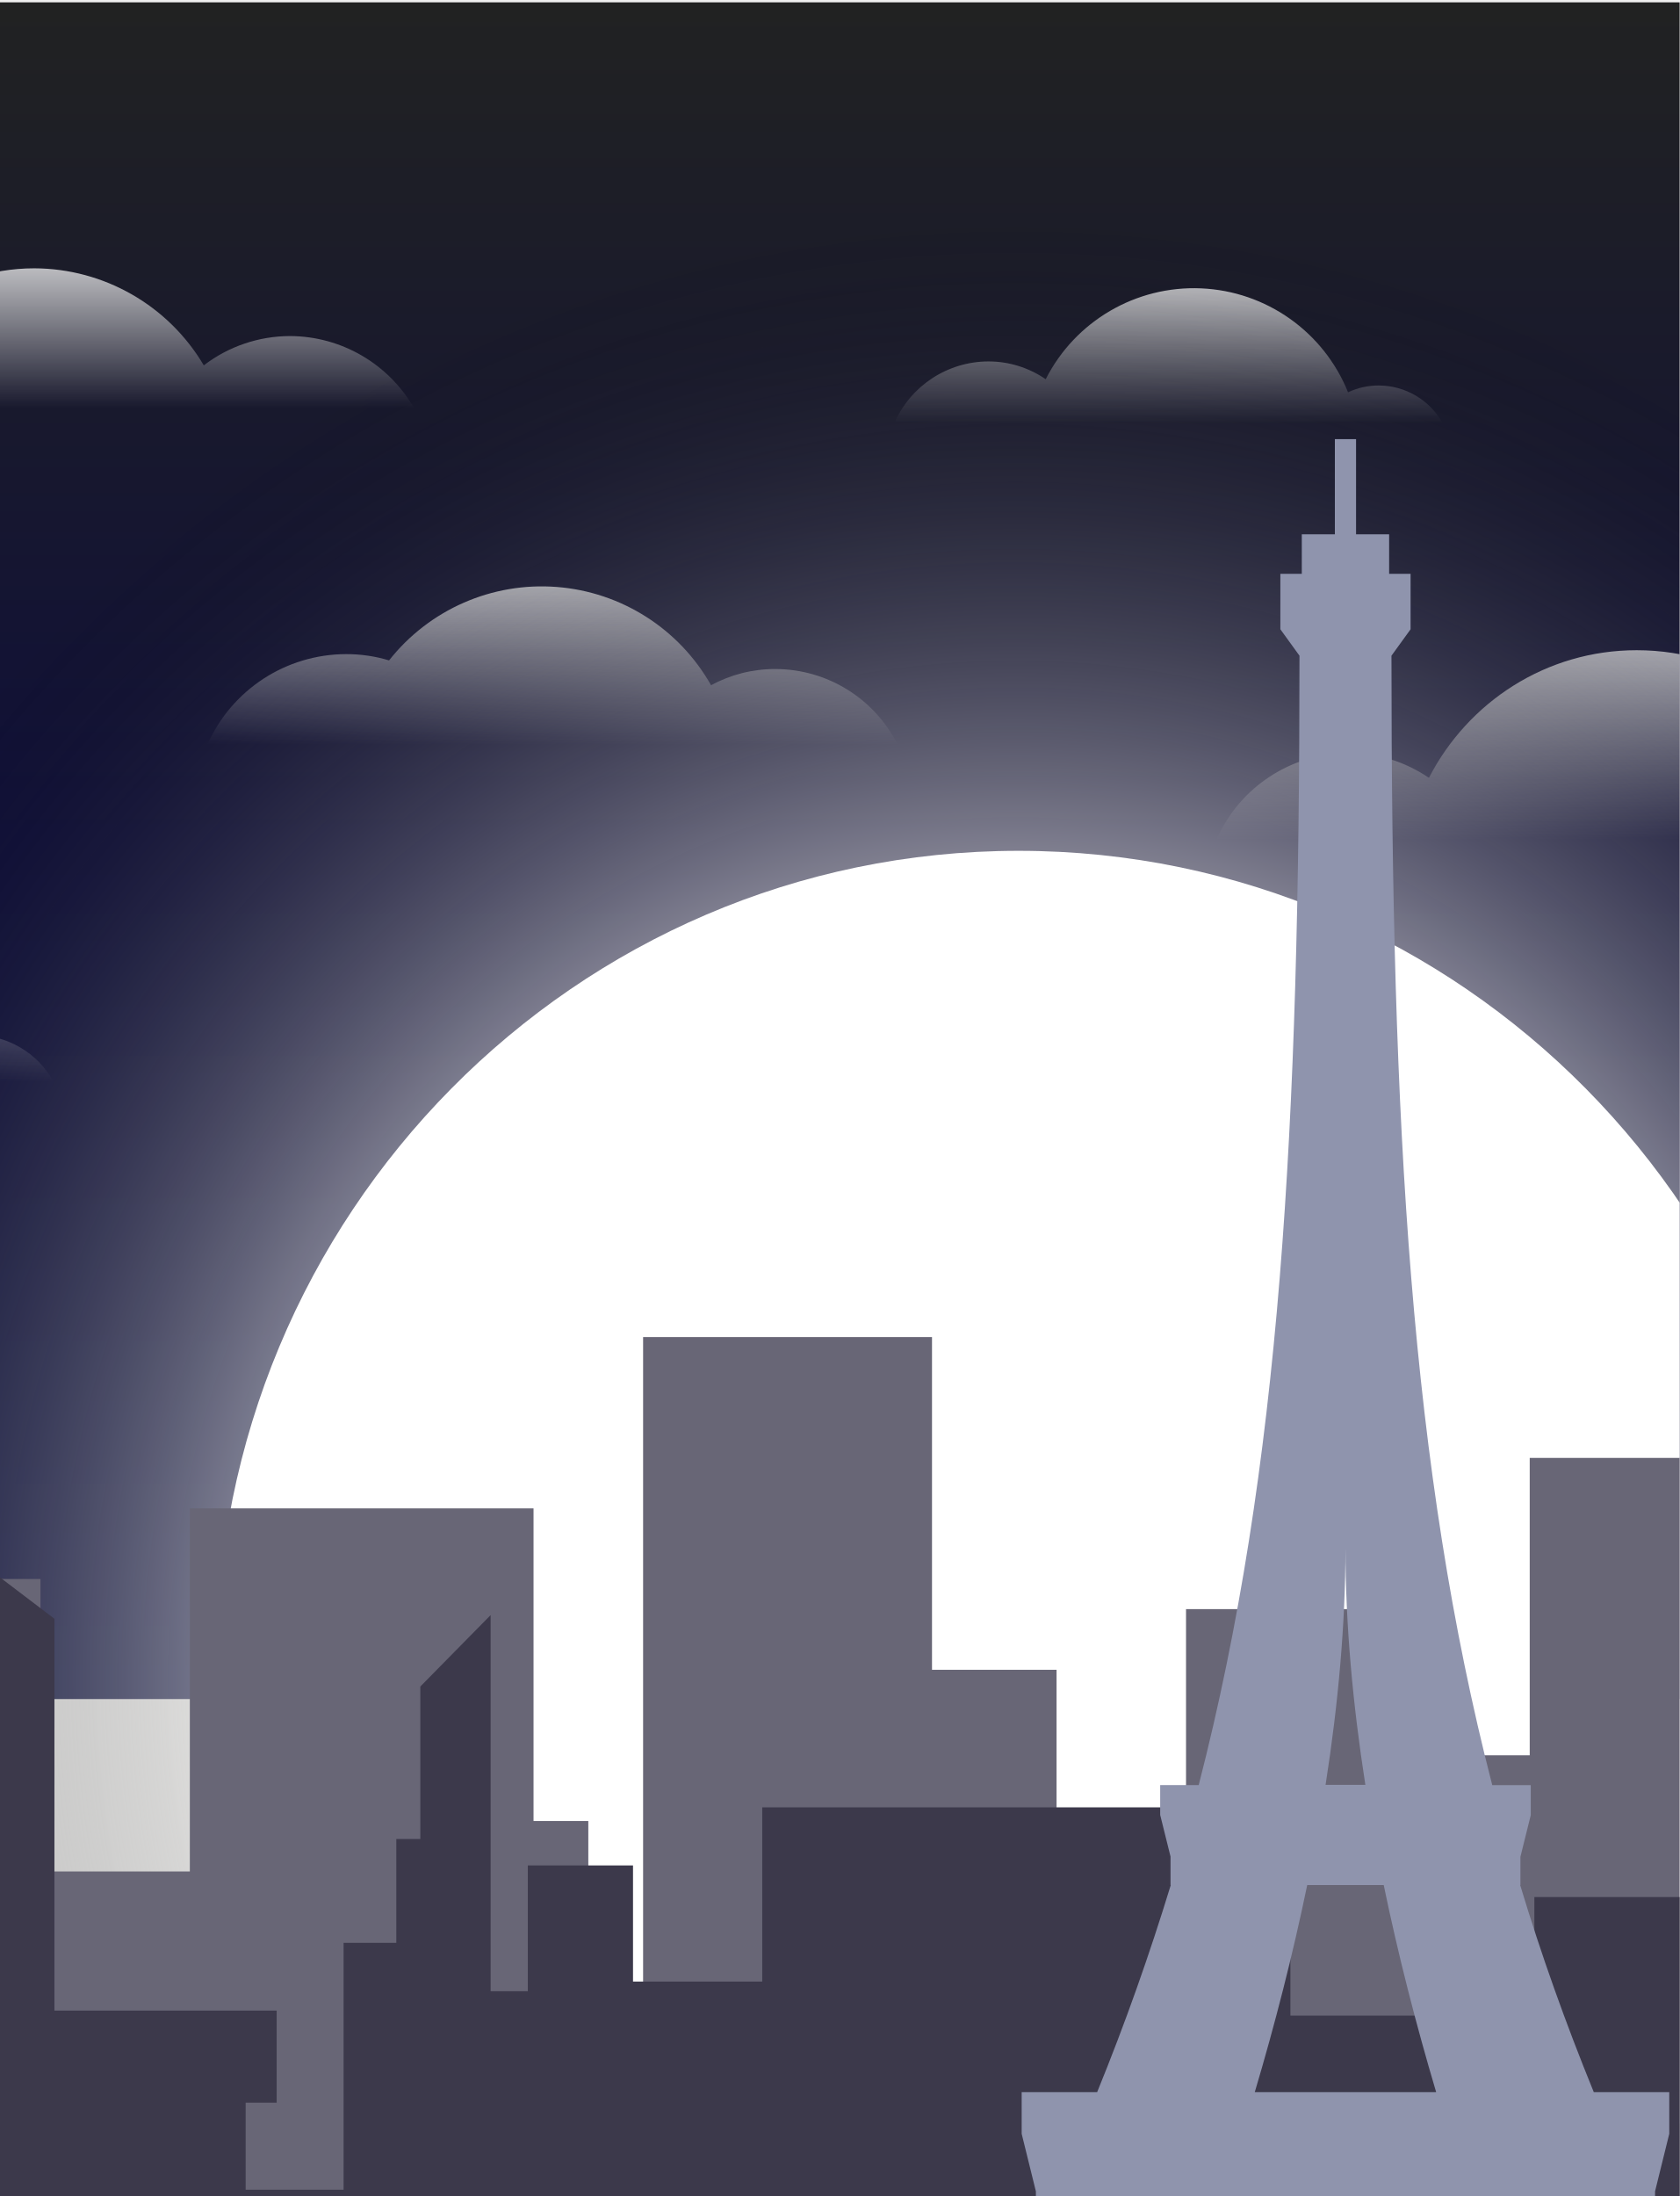
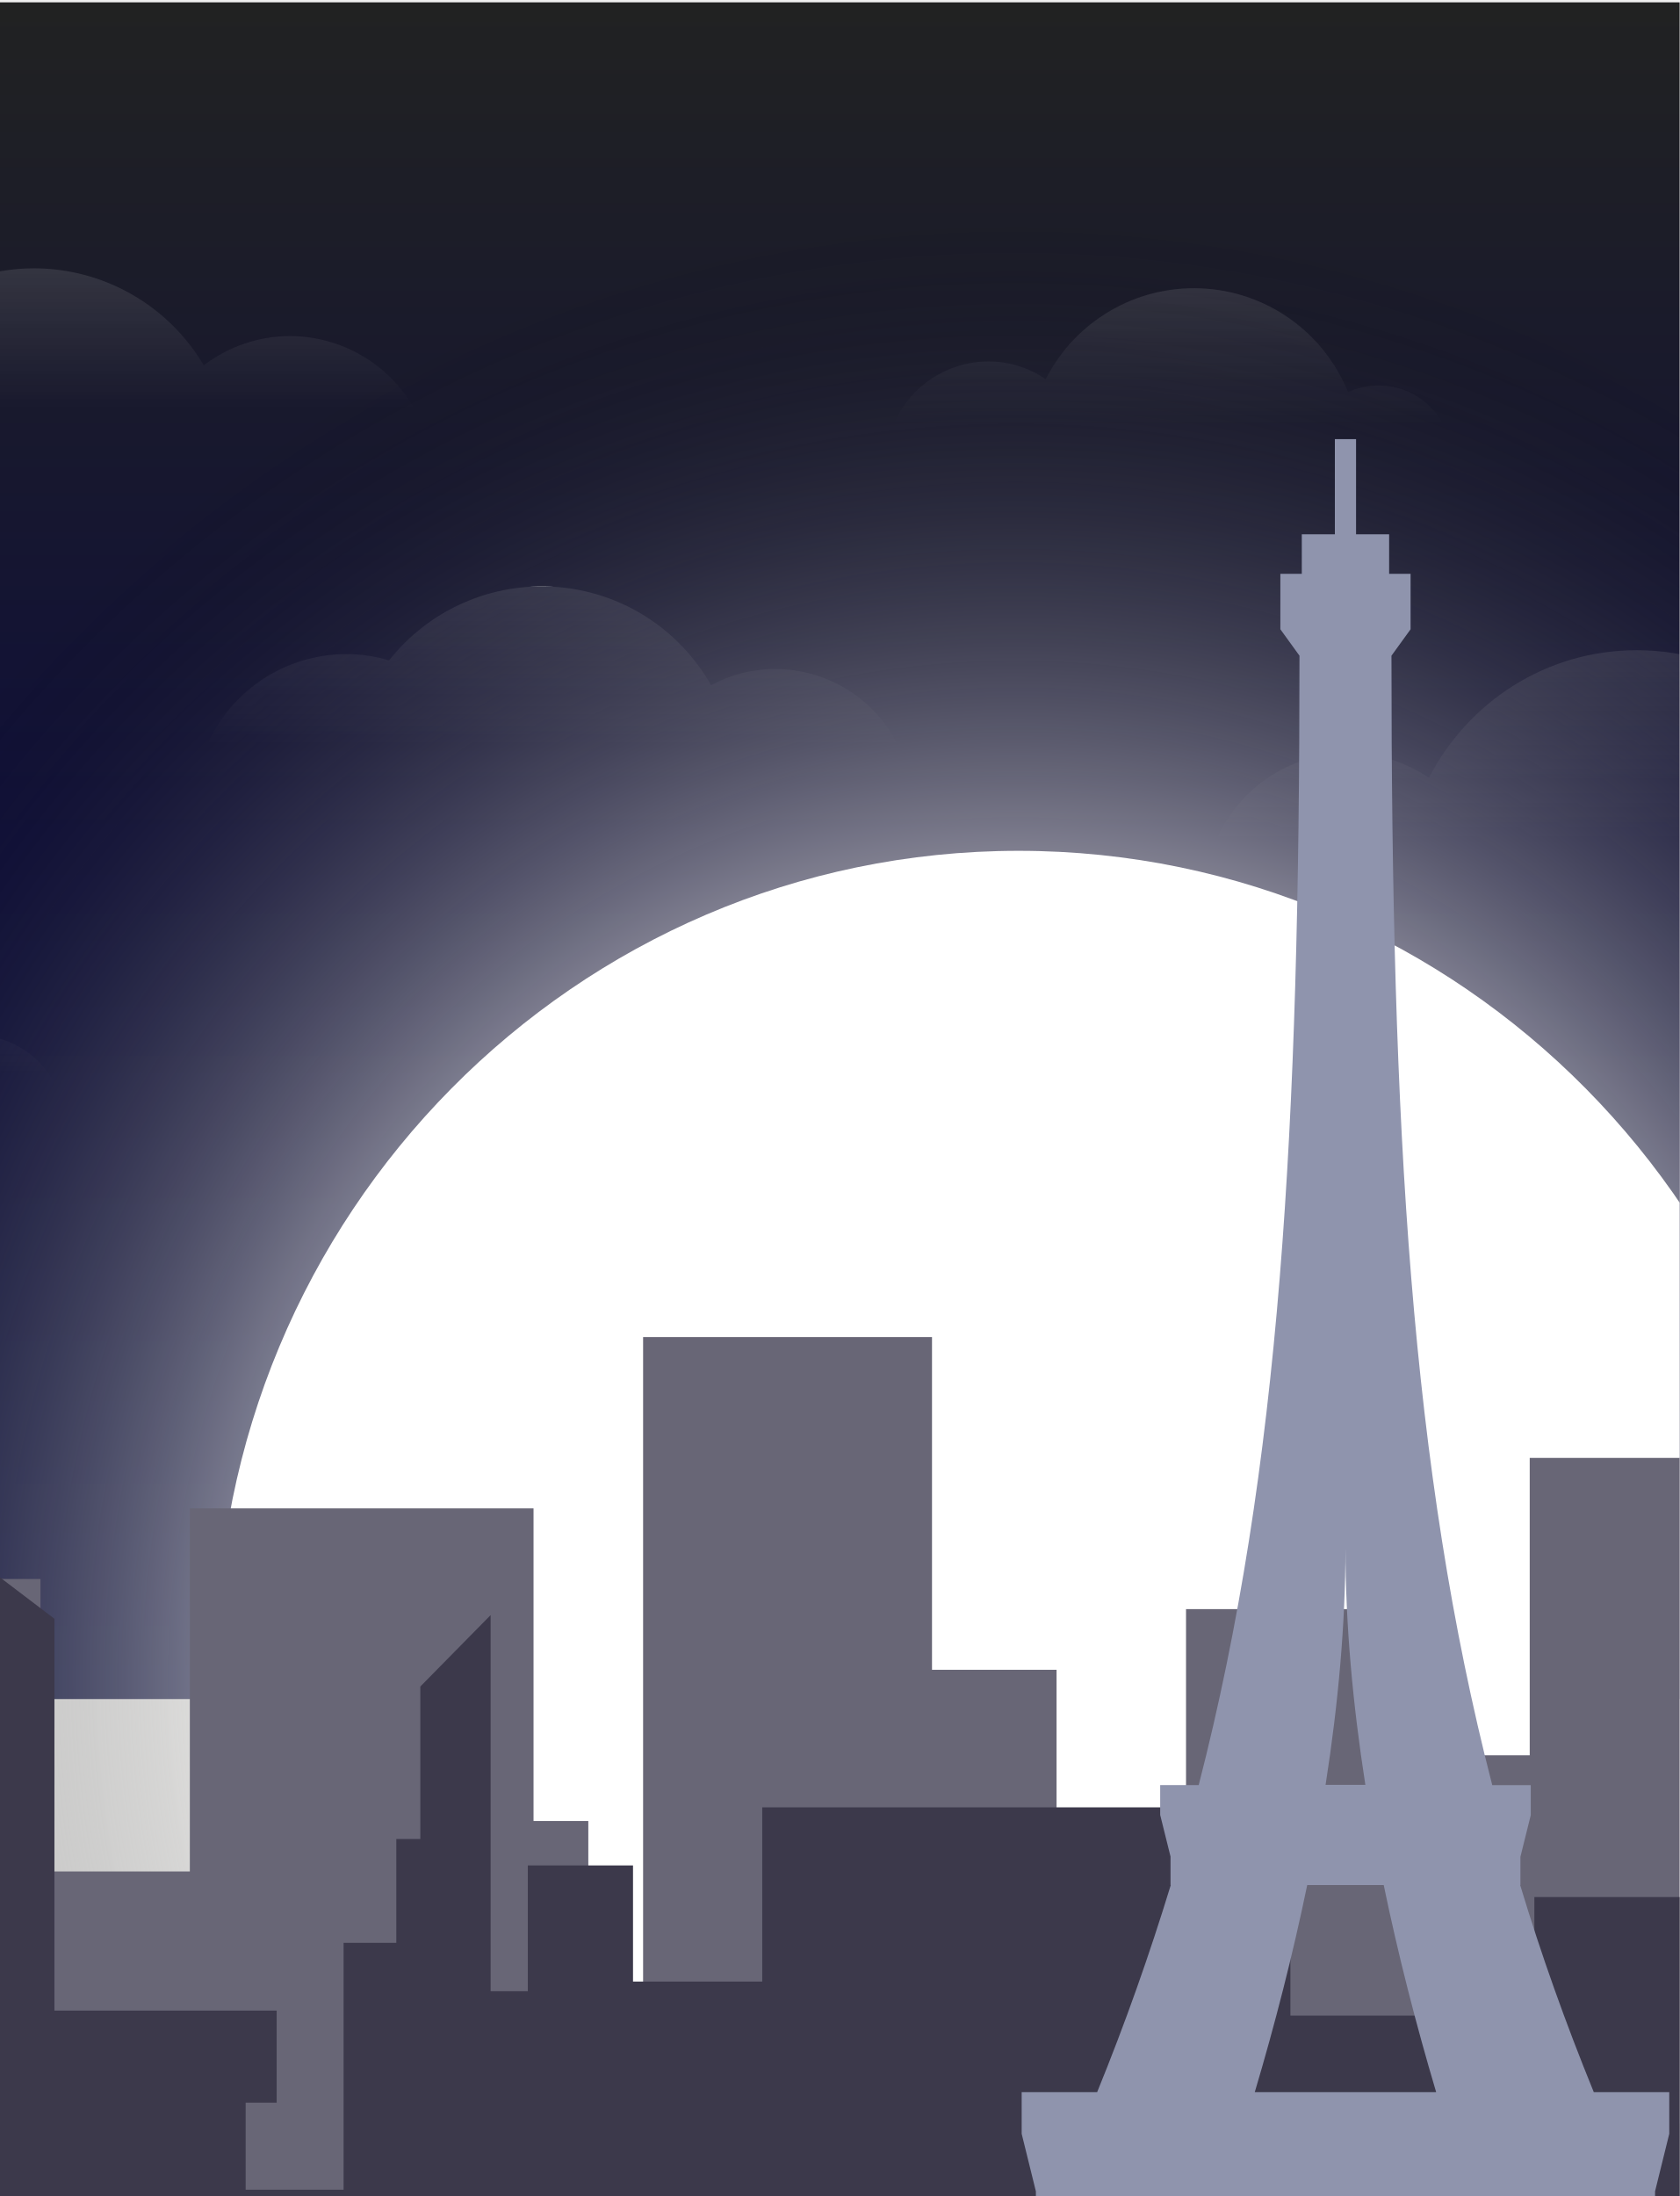
<svg xmlns="http://www.w3.org/2000/svg" xmlns:xlink="http://www.w3.org/1999/xlink" width="713" height="932" viewBox="0 0 713 932">
  <defs>
    <clipPath id="clip-path">
      <rect id="Rectangle_310" data-name="Rectangle 310" width="713" height="932" transform="translate(0 -6)" fill="#fff" />
    </clipPath>
    <clipPath id="clip-path-2">
      <rect id="Rectangle_299" data-name="Rectangle 299" width="1865" height="1554" transform="translate(0 0.093)" />
    </clipPath>
    <linearGradient id="linear-gradient" x1="0.5" x2="0.5" y2="1" gradientUnits="objectBoundingBox">
      <stop offset="0" stop-color="#212222" />
      <stop offset="0.495" stop-color="#0f0f39" />
      <stop offset="1" stop-color="#111546" />
    </linearGradient>
    <linearGradient id="linear-gradient-2" x1="0.5" x2="0.5" y2="0.999" gradientUnits="objectBoundingBox">
-       <stop offset="0.001" stop-color="#fff" />
+       <stop offset="0" stop-color="#fff" />
+       <stop offset="0.001" stop-color="#fff" stop-opacity="0.153" />
      <stop offset="1" stop-color="#fff" stop-opacity="0" />
    </linearGradient>
    <linearGradient id="linear-gradient-3" x1="0.5" y1="0.001" x2="0.5" y2="1.002" xlink:href="#linear-gradient-2" />
    <linearGradient id="linear-gradient-4" x1="0.5" y1="0" x2="0.5" y2="0.999" xlink:href="#linear-gradient-2" />
    <linearGradient id="linear-gradient-5" x1="0.5" y1="0" x2="0.5" y2="1" xlink:href="#linear-gradient-2" />
    <linearGradient id="linear-gradient-6" x1="0.5" y1="-0.001" x2="0.5" y2="1" xlink:href="#linear-gradient-2" />
    <linearGradient id="linear-gradient-7" x1="9.135" y1="-0.001" x2="9.135" y2="1" xlink:href="#linear-gradient-2" />
    <linearGradient id="linear-gradient-8" x1="-8.352" y1="0.001" x2="-8.352" y2="1.002" xlink:href="#linear-gradient-2" />
    <linearGradient id="linear-gradient-9" x1="0.5" y1="-0.001" x2="0.5" y2="0.999" xlink:href="#linear-gradient-2" />
    <linearGradient id="linear-gradient-10" x1="0.5" y1="0" x2="0.5" y2="1" xlink:href="#linear-gradient-2" />
    <linearGradient id="linear-gradient-11" x1="0.5" y1="0" x2="0.5" y2="1" xlink:href="#linear-gradient-2" />
    <radialGradient id="radial-gradient" cx="0.5" cy="0.5" r="0.5" gradientUnits="objectBoundingBox">
      <stop offset="0" stop-color="#ebe4e2" stop-opacity="0.949" />
      <stop offset="0.452" stop-color="#f8f7f4" stop-opacity="0.651" />
      <stop offset="0.916" stop-opacity="0" />
      <stop offset="1" stop-color="#ffe5df" stop-opacity="0" />
    </radialGradient>
  </defs>
  <g id="Groupe_de_masques_3" data-name="Groupe de masques 3" transform="translate(0 6)" clip-path="url(#clip-path)">
    <g id="Layer_1" transform="translate(-361 1.907)">
      <g id="Groupe_3545" data-name="Groupe 3545" transform="translate(0 -7)">
        <g id="Groupe_3535" data-name="Groupe 3535" transform="translate(0 0)" clip-path="url(#clip-path-2)">
          <rect id="Rectangle_298" data-name="Rectangle 298" width="1864.871" height="720.118" transform="translate(-0.28 0.073)" fill="url(#linear-gradient)" />
        </g>
        <g id="Groupe_3536" data-name="Groupe 3536" transform="translate(0 0)" opacity="0.7" clip-path="url(#clip-path-2)">
          <path id="Tracé_12310" data-name="Tracé 12310" d="M715.33,140.383a42.818,42.818,0,0,1,24.353,7.549,70.545,70.545,0,0,1,128.347,5.55,30.385,30.385,0,0,1,13.054-2.886,31.072,31.072,0,0,1,27.1,15.985H675.4A43.728,43.728,0,0,1,715.33,140.383Z" transform="translate(65.222 12.106)" fill="url(#linear-gradient-2)" />
          <path id="Tracé_12311" data-name="Tracé 12311" d="M139.506,387.576a52.644,52.644,0,0,1,29.728,9.1A86.416,86.416,0,0,1,246.023,349.5c36.091,0,66.916,22.313,79.97,53.951a36.833,36.833,0,0,1,16.016-3.552,37.926,37.926,0,0,1,33.019,19.427H90.8A53.428,53.428,0,0,1,139.506,387.576Z" transform="translate(8.526 38.551)" fill="url(#linear-gradient-3)" />
          <path id="Tracé_12312" data-name="Tracé 12312" d="M1175.925,391.987a53.444,53.444,0,0,1,29.948,9.214,86.829,86.829,0,0,1,77.228-47.4c36.2,0,67.245,22.424,80.409,54.284a37.317,37.317,0,0,1,16.126-3.552,38.154,38.154,0,0,1,33.239,19.538H1127A53.384,53.384,0,0,1,1175.925,391.987Z" transform="translate(109.019 39.024)" fill="url(#linear-gradient-4)" />
          <path id="Tracé_12313" data-name="Tracé 12313" d="M856.146,291.327a60.323,60.323,0,0,1,34.116,10.546c16.564-32.193,49.8-54.173,88.2-54.173,41.356,0,76.789,25.532,91.818,61.943a42.6,42.6,0,0,1,18.319-4.107,43.673,43.673,0,0,1,37.955,22.313H800.2A61.367,61.367,0,0,1,856.146,291.327Z" transform="translate(77.325 27.343)" fill="url(#linear-gradient-5)" />
          <path id="Tracé_12314" data-name="Tracé 12314" d="M1259.578,281.484a63.372,63.372,0,0,1,38.394,12.988,87.8,87.8,0,0,1,75.473-43.072c39.382,0,72.73,26.2,83.919,62.165H1204.4A63.612,63.612,0,0,1,1259.578,281.484Z" transform="translate(116.525 27.751)" fill="url(#linear-gradient-6)" />
          <path id="Tracé_12315" data-name="Tracé 12315" d="M190.633,92.314a45.062,45.062,0,0,0-27.315,9.214A62.393,62.393,0,0,0,50,115.182H229.8A45.31,45.31,0,0,0,190.633,92.314Z" transform="translate(4.569 7.89)" fill="url(#linear-gradient-7)" />
          <path id="Tracé_12316" data-name="Tracé 12316" d="M1623.633,136.525a45.061,45.061,0,0,0-27.315,9.214A62.343,62.343,0,0,0,1483,159.282h179.8A45.17,45.17,0,0,0,1623.633,136.525Z" transform="translate(143.545 12.745)" fill="url(#linear-gradient-8)" />
          <path id="Tracé_12317" data-name="Tracé 12317" d="M458.291,130.451a60.376,60.376,0,0,0-36.639,12.433A83.853,83.853,0,0,0,349.689,101.7c-37.626,0-69.439,24.977-80.189,59.39H510.946A60.987,60.987,0,0,0,458.291,130.451Z" transform="translate(25.856 11.269)" fill="url(#linear-gradient-9)" />
          <path id="Tracé_12318" data-name="Tracé 12318" d="M650.717,258.379a56.735,56.735,0,0,0-27.315,6.883,82.546,82.546,0,0,0-136.684-10.546,62.535,62.535,0,0,0-18.32-2.664,64.508,64.508,0,0,0-58.8,38.409h293A58.139,58.139,0,0,0,650.717,258.379Z" transform="translate(39.444 24.657)" fill="url(#linear-gradient-10)" />
          <path id="Tracé_12319" data-name="Tracé 12319" d="M1274,93.148a68.258,68.258,0,0,0-41.685,14.1A95.386,95.386,0,0,0,1150.369,60.4c-42.782,0-78.983,28.418-91.269,67.6h274.794A68.864,68.864,0,0,0,1274,93.148Z" transform="translate(102.434 6.723)" fill="url(#linear-gradient-11)" />
        </g>
        <g id="Groupe_3537" data-name="Groupe 3537" transform="translate(0 0)" clip-path="url(#clip-path-2)">
-           <ellipse id="Ellipse_32" data-name="Ellipse 32" cx="653.911" cy="661.727" rx="653.911" ry="661.727" transform="translate(139.475 43.145)" fill="url(#radial-gradient)" />
+           <path id="Tracé_12320" data-name="Tracé 12320" d="M653.911,0c361.145,0,653.911,296.265,653.911,661.727s-292.766,661.727-653.911,661.727S0,1027.189,0,661.727,292.766,0,653.911,0Z" transform="translate(139.475 43.145)" fill="url(#radial-gradient)" />
        </g>
        <g id="Groupe_3538" data-name="Groupe 3538" transform="translate(0 0)" clip-path="url(#clip-path-2)">
-           <ellipse id="Ellipse_33" data-name="Ellipse 33" cx="340.613" cy="344.684" rx="340.613" ry="344.684" transform="translate(452.773 360.187)" fill="#fff" />
+           <ellipse id="Ellipse_32" data-name="Ellipse 32" cx="340.613" cy="344.684" rx="340.613" ry="344.684" transform="translate(452.773 360.187)" fill="#fff" />
        </g>
        <g id="Groupe_3539" data-name="Groupe 3539" transform="translate(0 0)" clip-path="url(#clip-path-2)">
-           <path id="Tracé_12320" data-name="Tracé 12320" d="M0,991.637V752.079H126.811V662.161h88.856V790.488h33.787v-177.5H378.459V737.092h63.406V583.011h145.9V715.667h23.256v79.15h23.256V510.3H756.918V651.5h52.875v64.163h54.959V625.75h93.024V687.8h52.875V561.586h99.387v92.027h69.768v-38.52h196.689v47.068h57.043V587.229h105.749V764.844h82.384V589.45H1748.59v51.286h116.28v350.9Z" transform="translate(-0.28 56.254)" fill="#686676" />
+           <path id="Tracé_12321" data-name="Tracé 12321" d="M0,991.637V752.079H126.811V662.161h88.856V790.488h33.787v-177.5H378.459V737.092h63.406V583.011h145.9V715.667h23.256v79.15h23.256V510.3H756.918V651.5h52.875v64.163h54.959V625.75h93.024V687.8h52.875V561.586h99.387v92.027h69.768v-38.52h196.689v47.068h57.043V587.229h105.749V764.844h82.384V589.45H1748.59v51.286h116.28v350.9Z" transform="translate(-0.28 56.254)" fill="#686676" />
        </g>
        <g id="Groupe_3540" data-name="Groupe 3540" transform="translate(0 0)" clip-path="url(#clip-path-2)">
-           <path id="Tracé_12321" data-name="Tracé 12321" d="M-78,914V799.994H31.7L71.19,756.922l8.118-61.5,9.215,60.389L124.064,798h27.315V756.922h49.8V724.064l47.609-16.429V591.518h86.333L391.947,634.7V800.993h94.341v39.075H473.124v36.966H514.7V772.242h22.378V728.171h10.2V663.453l29.838-30.306V792.779h15.8v-53.4h44.647v49.288h54.849V714.739h181.66v63.719h42.563V803.1h103.555V752.815h268.98v61.61h79.093V563.877l21.391-52.4,20.294,50.4V812.316h26.328V519.7l25.34-53.4,29.509,49.288V805.1h22.269V746.6h69V576.31l22.927-23.09h36.969v47.734h63.954V752.815h136.026v39.519H1958v306.5H-78Z" transform="translate(-7.845 51.41)" fill="#3c394b" />
+           <path id="Tracé_12322" data-name="Tracé 12322" d="M-78,914V799.994H31.7L71.19,756.922l8.118-61.5,9.215,60.389L124.064,798h27.315V756.922h49.8V724.064l47.609-16.429V591.518h86.333L391.947,634.7V800.993h94.341v39.075H473.124v36.966H514.7V772.242h22.378V728.171h10.2V663.453l29.838-30.306V792.779h15.8v-53.4h44.647v49.288h54.849V714.739h181.66v63.719h42.563V803.1h103.555V752.815h268.98v61.61h79.093V563.877l21.391-52.4,20.294,50.4V812.316h26.328V519.7l25.34-53.4,29.509,49.288V805.1h22.269V746.6h69V576.31l22.927-23.09h36.969v47.734h63.954V752.815h136.026v39.519H1958v306.5H-78Z" transform="translate(-7.845 51.41)" fill="#3c394b" />
        </g>
        <g id="Groupe_3541" data-name="Groupe 3541" transform="translate(0 0)" clip-path="url(#clip-path-2)">
-           <path id="Tracé_12322" data-name="Tracé 12322" d="M1001.7,927.3V910.652l6.033-24.422V868.579H975.7c-11.957-29.307-22.379-58.5-31.264-87.919h.11V768.671l4.388-17.651V738.254H932.588C897.923,603.711,889.805,458.4,889.805,258.916l8.118-11.212V224.17h-9.105V207.407H874.777V167h-9v40.407H851.74V224.17h-9.1V247.7l8.118,11.212c0,199.484-8.118,344.8-42.782,479.338H791.625v12.655l4.388,17.651v12.1h.11c-9,29.418-19.307,58.613-31.264,87.919H732.827V886.23l6.034,24.422V927.3c-26.328,55.172-58.469,111.9-97.961,173.4h87.21l.329-1.332a146.6,146.6,0,0,1,43.441-74.043,145,145,0,0,1,98.509-38.631h0a145,145,0,0,1,98.509,38.631,148.64,148.64,0,0,1,43.44,74.043l.329,1.332h87.21C1060.277,1039.2,1028.025,982.475,1001.7,927.3ZM870.279,637.68c0,32.193,3.072,66.051,8.447,100.464H861.832C867.207,703.841,870.279,669.873,870.279,637.68ZM854.044,780.66h32.471c6.143,29.639,13.712,59.168,22.269,87.919H831.775C840.331,839.828,847.9,810.3,854.044,780.66Z" transform="translate(61.876 18.459)" fill="#8f94ad" />
+           <path id="Tracé_12323" data-name="Tracé 12323" d="M1001.7,927.3V910.652l6.033-24.422V868.579H975.7c-11.957-29.307-22.379-58.5-31.264-87.919h.11V768.671l4.388-17.651V738.254H932.588C897.923,603.711,889.805,458.4,889.805,258.916l8.118-11.212V224.17h-9.105V207.407H874.777V167h-9v40.407H851.74V224.17h-9.1V247.7l8.118,11.212c0,199.484-8.118,344.8-42.782,479.338H791.625v12.655l4.388,17.651v12.1h.11c-9,29.418-19.307,58.613-31.264,87.919H732.827V886.23l6.034,24.422V927.3c-26.328,55.172-58.469,111.9-97.961,173.4h87.21l.329-1.332a146.6,146.6,0,0,1,43.441-74.043,145,145,0,0,1,98.509-38.631h0a145,145,0,0,1,98.509,38.631,148.64,148.64,0,0,1,43.44,74.043l.329,1.332h87.21C1060.277,1039.2,1028.025,982.475,1001.7,927.3ZM870.279,637.68c0,32.193,3.072,66.051,8.447,100.464H861.832C867.207,703.841,870.279,669.873,870.279,637.68ZM854.044,780.66h32.471c6.143,29.639,13.712,59.168,22.269,87.919H831.775C840.331,839.828,847.9,810.3,854.044,780.66Z" transform="translate(61.876 18.459)" fill="#8f94ad" />
        </g>
        <g id="Groupe_3542" data-name="Groupe 3542" transform="translate(0 0)" clip-path="url(#clip-path-2)">
          <rect id="Rectangle_306" data-name="Rectangle 306" width="2019.765" height="318.597" transform="translate(-77.727 1235.607)" fill="#1c1335" />
        </g>
        <g id="Groupe_3543" data-name="Groupe 3543" transform="translate(0 0)" clip-path="url(#clip-path-2)">
-           <path id="Tracé_12323" data-name="Tracé 12323" d="M602.618,1113H-70.6v318.6H17.268c20.294-120.445,123.959-212.028,248.8-212.028s228.392,91.694,248.8,212.028h87.868V1113Z" transform="translate(-7.127 122.608)" fill="#341d4b" />
-           <path id="Tracé_12324" data-name="Tracé 12324" d="M1216.428,1113H543.1v318.6h87.868c20.294-120.445,123.959-212.028,248.8-212.028s228.392,91.694,248.8,212.028h87.868V1113Z" transform="translate(52.391 122.608)" fill="#341d4b" />
-           <path id="Tracé_12325" data-name="Tracé 12325" d="M1830.118,1113H1156.9v318.6h87.868c20.294-120.445,123.959-212.028,248.8-212.028,124.727,0,228.392,91.694,248.8,212.028h87.868V1113Z" transform="translate(111.919 122.608)" fill="#341d4b" />
+           <path id="Tracé_12324" data-name="Tracé 12324" d="M602.618,1113H-70.6v318.6H17.268c20.294-120.445,123.959-212.028,248.8-212.028s228.392,91.694,248.8,212.028h87.868V1113Z" transform="translate(-7.127 122.608)" fill="#341d4b" />
+           <path id="Tracé_12325" data-name="Tracé 12325" d="M1216.428,1113H543.1v318.6h87.868c20.294-120.445,123.959-212.028,248.8-212.028s228.392,91.694,248.8,212.028h87.868V1113Z" transform="translate(52.391 122.608)" fill="#341d4b" />
+           <path id="Tracé_12326" data-name="Tracé 12326" d="M1830.118,1113H1156.9v318.6h87.868c20.294-120.445,123.959-212.028,248.8-212.028,124.727,0,228.392,91.694,248.8,212.028h87.868V1113Z" transform="translate(111.919 122.608)" fill="#341d4b" />
        </g>
        <g id="Groupe_3544" data-name="Groupe 3544" transform="translate(0 0)" clip-path="url(#clip-path-2)">
-           <path id="Tracé_12326" data-name="Tracé 12326" d="M-341.5,1056.909l36.859-45.625h45.964l16.345-58.946,13.932,63.941,17.99-42.294H-75.153l27.863,64.608V952.338H99.377v-46.4L112.1,821.347l11.847,83.368,22.6-58.5,5.7-59.279,4.059,58.835,18.429,57.725,10.641-87.142,10.75,86.7v47.29h20.075l13.054-25.754H345.211v-37.3h20.513v-35.3h49.584v34.857h23.366v39.408h83.919l37.736,38.187V913.374H698.44v38.964H767.22V1010.4h44.318l26.218-37.3h46.622V947.343h5.485V908.933h5.485l5.485-36.966,8.557,37.3h6.582v38.52h6.143V972.32h43.441l23.8,44.737V987.195h11.409l27.863-65.273,26.328,66.939h13.822v32.3l34.445-34.746h14.7V803.142l13.164-27.419h66.368l13.493,26.531V889.4h78.873V801.7l11.408-25.976h63.954l11.957,23.756V958.222H1425.3V885.177H1440v-46.4h9.873V814.687h110.9v26.864h9.215v46.4H1585.9v75.708h54.63V847.1h-8.776V837.11h13.712l21.281-58.613,4.937-51.4,5.485,51.952,19.088,56.393h10.86v11.1h-9.763V956h22.159V918.369l39.272-39.852h283.57l43,43.627v31.083h57.811l55.727-53.062,73.717,61.277v194.045H-341.5Z" transform="translate(-33.4 80.122)" fill="#767475" />
+           <path id="Tracé_12327" data-name="Tracé 12327" d="M-341.5,1056.909l36.859-45.625h45.964l16.345-58.946,13.932,63.941,17.99-42.294H-75.153l27.863,64.608V952.338H99.377v-46.4L112.1,821.347l11.847,83.368,22.6-58.5,5.7-59.279,4.059,58.835,18.429,57.725,10.641-87.142,10.75,86.7v47.29h20.075l13.054-25.754H345.211v-37.3h20.513v-35.3h49.584v34.857h23.366v39.408h83.919l37.736,38.187V913.374H698.44v38.964H767.22V1010.4h44.318l26.218-37.3h46.622V947.343h5.485V908.933h5.485l5.485-36.966,8.557,37.3h6.582v38.52h6.143V972.32h43.441l23.8,44.737V987.195h11.409l27.863-65.273,26.328,66.939h13.822v32.3l34.445-34.746h14.7V803.142l13.164-27.419h66.368l13.493,26.531V889.4h78.873V801.7l11.408-25.976h63.954l11.957,23.756V958.222H1425.3V885.177H1440v-46.4h9.873V814.687h110.9v26.864h9.215v46.4H1585.9v75.708h54.63V847.1h-8.776V837.11h13.712l21.281-58.613,4.937-51.4,5.485,51.952,19.088,56.393h10.86v11.1h-9.763V956h22.159V918.369l39.272-39.852h283.57l43,43.627v31.083h57.811l55.727-53.062,73.717,61.277v194.045H-341.5Z" transform="translate(-33.4 80.122)" fill="#767475" />
        </g>
      </g>
    </g>
  </g>
</svg>
